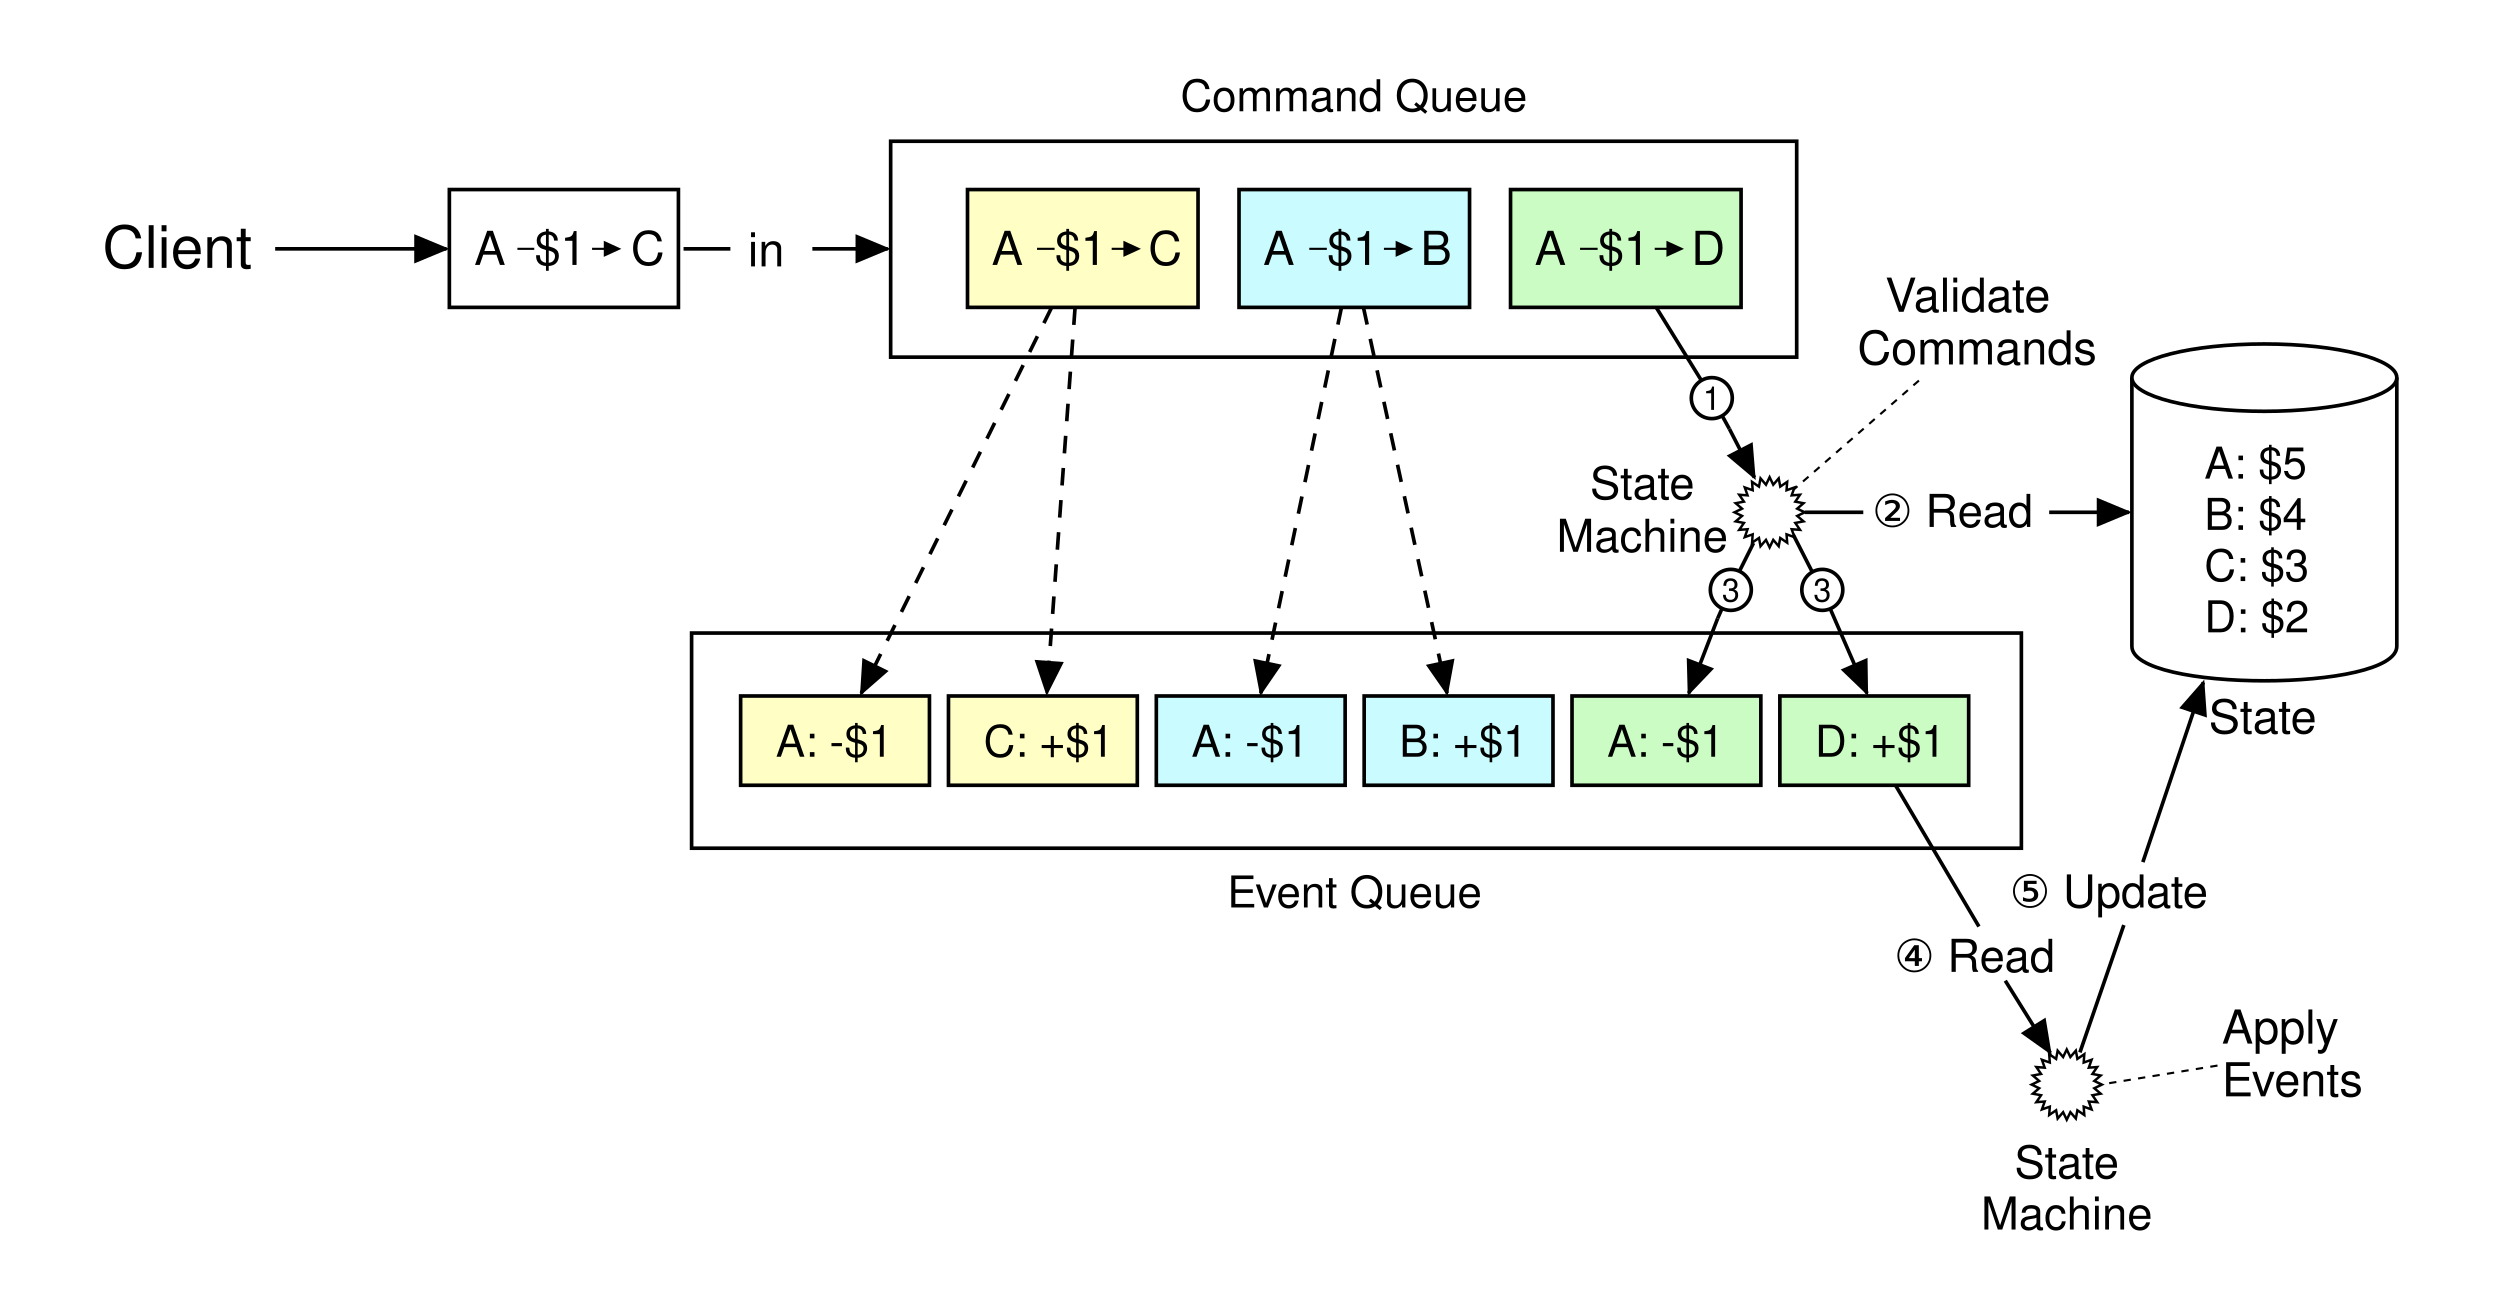
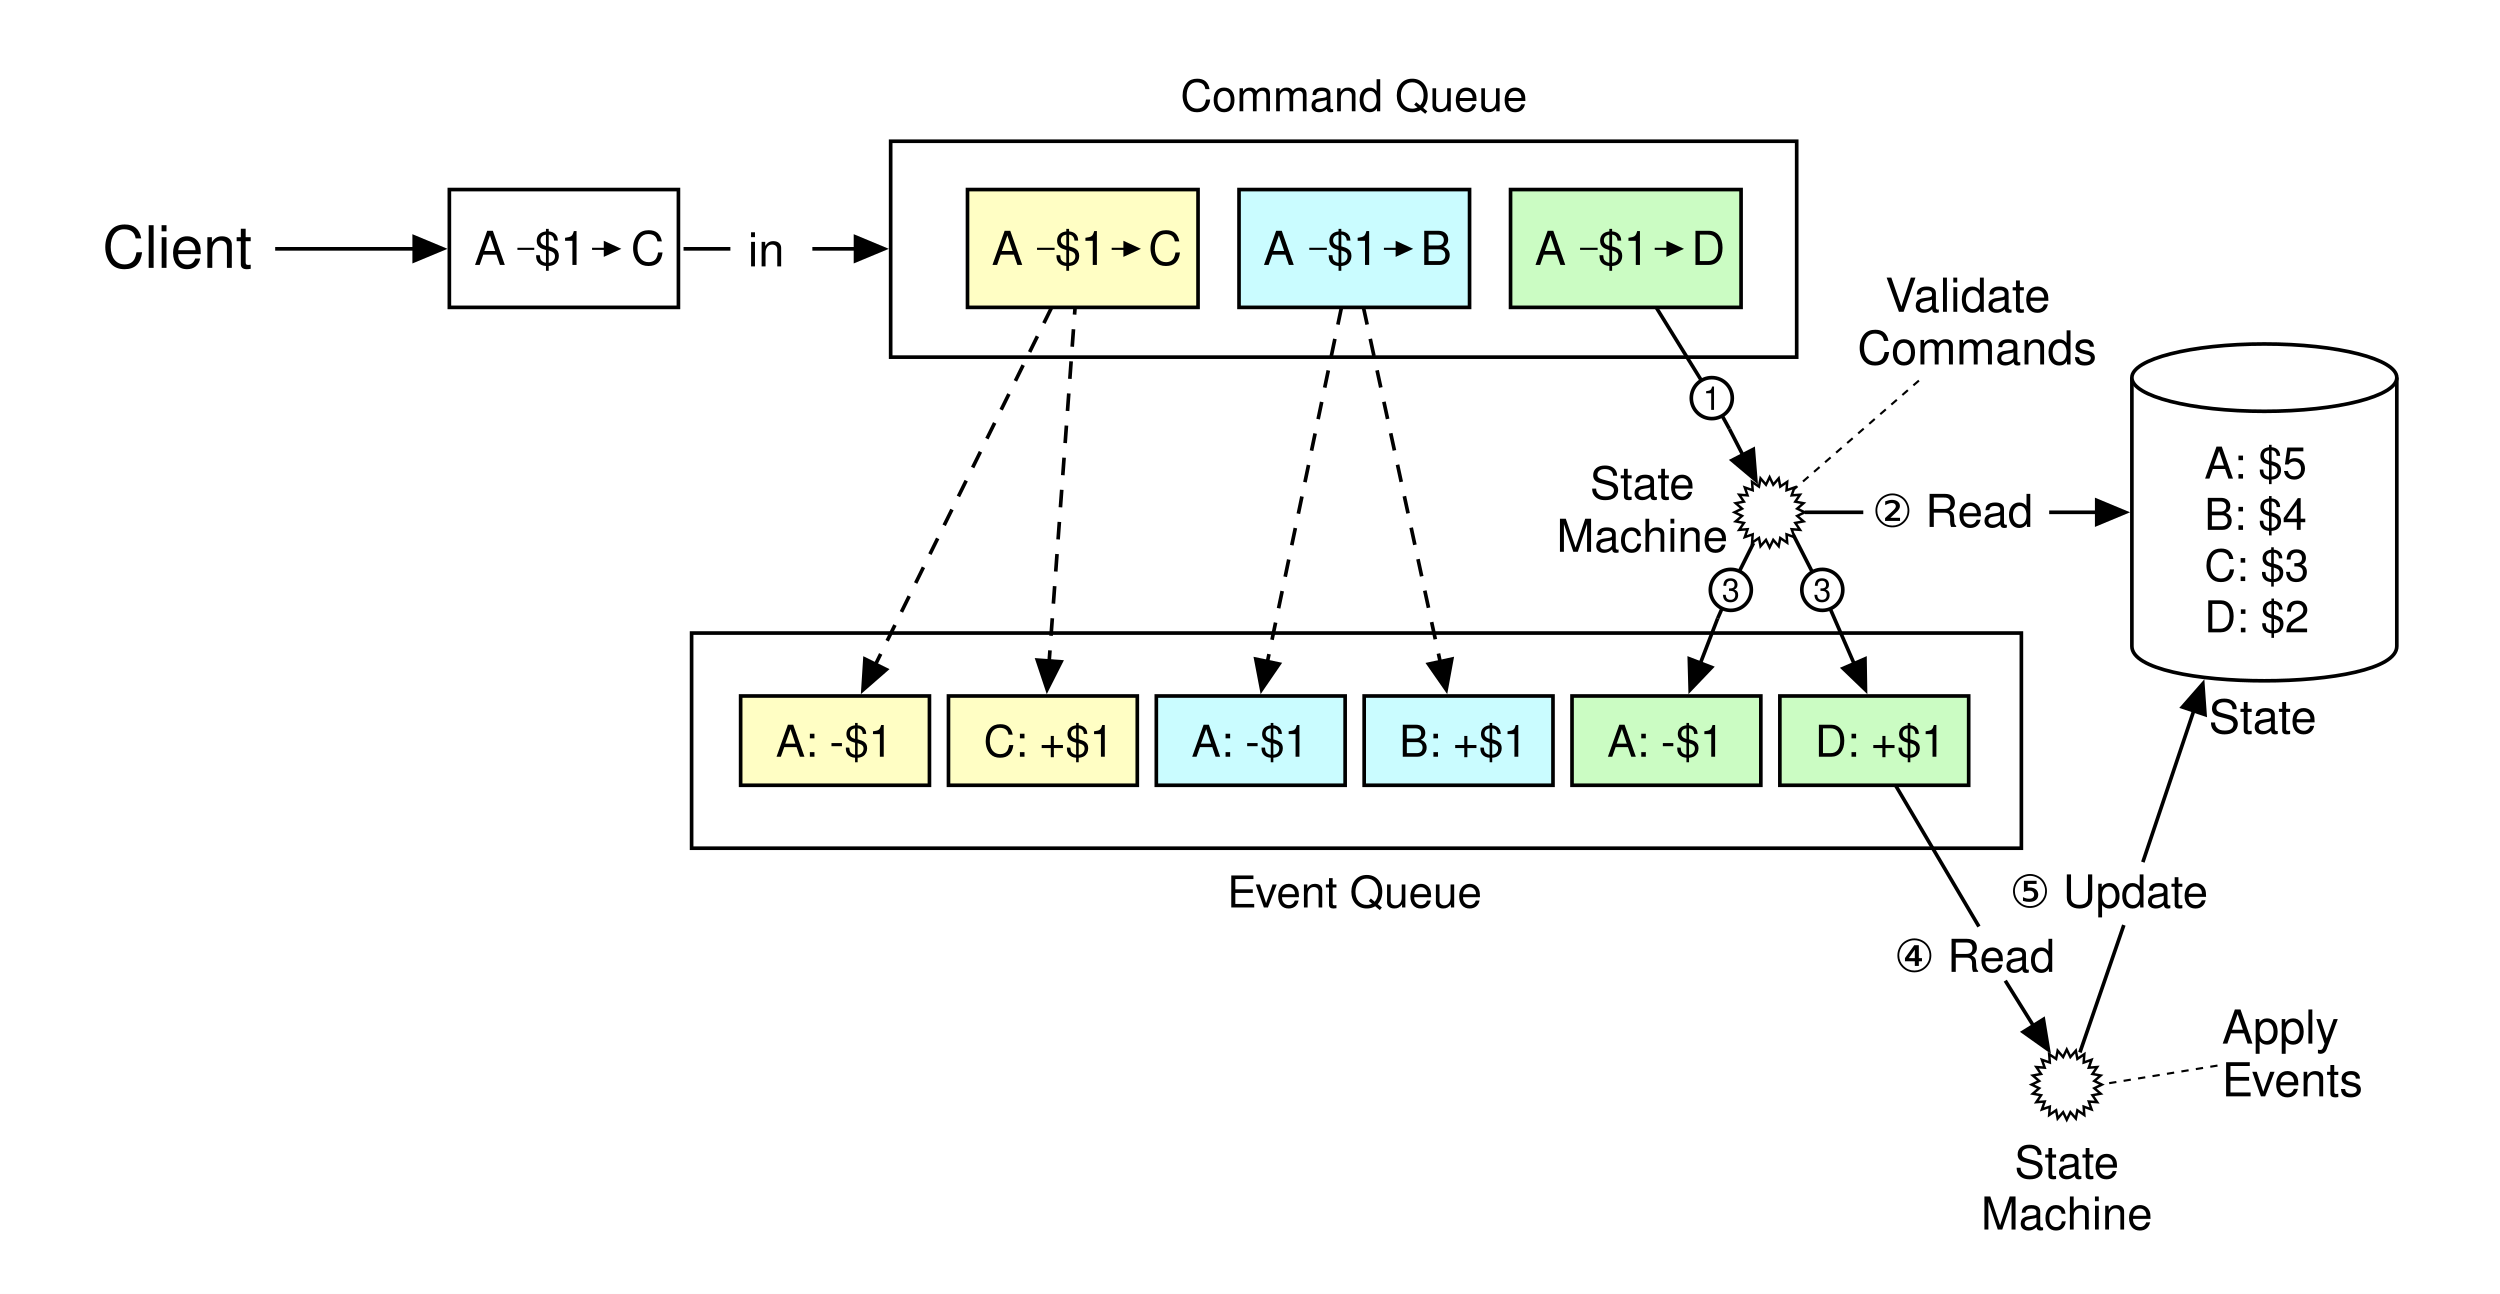
<svg xmlns="http://www.w3.org/2000/svg" width="1708" height="884" viewBox="0 0 1708 884" role="img" aria-labelledby="title desc">
  <defs>
    <style>
      text{font-family:Helvetica,Arial,"Liberation Sans",sans-serif;fill:#000;font-weight:400}
      .outline{fill:#fff;stroke:#000;stroke-width:2.5}
      .yellow{fill:#fffec4}
      .cyan{fill:#cafcff}
      .green{fill:#cbfcc3}
      .connector{fill:none;stroke:#000;stroke-width:2.5;stroke-linejoin:round}
      .step-spoke{fill:none;stroke:#000;stroke-width:2.5;stroke-linejoin:round}
      .dashed{fill:none;stroke:#000;stroke-width:2.5;stroke-dasharray:12 10;stroke-linejoin:round}
      .leader{fill:none;stroke:#000;stroke-width:1.45;stroke-dasharray:5 5}
      .queue-title{font-size:30px}
      .client-label{font-size:40px}
      .command-text{font-size:32px}
      .event-text{font-size:30px}
      .flow-label{font-size:32px}
      .state-title{font-size:31px;text-anchor:middle}
      .state-value{font-size:30px}
      .step-label{font-size:31px}
      .step-circle{fill:#fff;stroke:#000;stroke-width:2.5}
      .step-digit{font-size:22px;text-anchor:middle}
      .mini-stroke{fill:none;stroke:#000;stroke-width:1.45;stroke-linecap:butt}
    </style>
-     <marker id="arrowhead" markerWidth="24" markerHeight="20" viewBox="0 0 24 20" refX="22" refY="10" orient="auto" markerUnits="userSpaceOnUse">
+     <marker id="arrowhead" markerWidth="24" markerHeight="20" viewBox="0 0 24 20" refX="19" refY="10" orient="auto" markerUnits="userSpaceOnUse">
      <path d="M0 0 L24 10 L0 20 Z" fill="#000" />
    </marker>
    <polygon id="operation-gear" points="0,-24 2.48,-18.84 6.21,-23.18 7.27,-17.55 12,-20.78 11.57,-15.07 16.97,-16.97 15.07,-11.57 20.78,-12 17.55,-7.27 23.18,-6.21 18.84,-2.48 24,0 18.84,2.48 23.18,6.21 17.55,7.27 20.78,12 15.07,11.57 16.97,16.97 11.57,15.07 12,20.78 7.27,17.55 6.21,23.18 2.48,18.84 0,24 -2.48,18.84 -6.21,23.18 -7.27,17.55 -12,20.78 -11.57,15.07 -16.97,16.97 -15.07,11.57 -20.78,12 -17.55,7.27 -23.18,6.21 -18.84,2.48 -24,0 -18.84,-2.48 -23.18,-6.21 -17.55,-7.27 -20.78,-12 -15.07,-11.57 -16.97,-16.97 -11.57,-15.07 -12,-20.78 -7.27,-17.55 -6.21,-23.18 -2.48,-18.84" fill="#fff" stroke="#000" stroke-width="1.7" stroke-linejoin="miter" />
  </defs>
  <rect width="1708" height="884" fill="#fff" />
  <g id="queue-boundaries">
    <rect class="outline" x="608.5" y="96.5" width="619" height="147.5" />
    <rect class="outline" x="472.5" y="432.5" width="908.5" height="147" />
  </g>
  <g id="command-cards">
    <rect class="outline" x="307" y="129.5" width="156.5" height="80.5" />
    <rect class="outline yellow" x="661" y="129.5" width="157.5" height="80.5" />
    <rect class="outline cyan" x="846.5" y="129.5" width="157.5" height="80.5" />
    <rect class="outline green" x="1032" y="129.5" width="157.5" height="80.5" />
    <g id="incoming-command-symbols">
      <path class="mini-stroke" d="M353.5 170 H365" />
      <path class="mini-stroke" d="M404.5 170 H413.5" />
      <path d="M412.5 164.5 L424.5 170 L412.5 175.5 Z" fill="#000" />
    </g>
    <g id="queued-command-c-symbols">
      <path class="mini-stroke" d="M708.5 170 H720.5" />
      <path class="mini-stroke" d="M759.5 170 H768.5" />
      <path d="M767.5 164.5 L779.5 170 L767.5 175.5 Z" fill="#000" />
    </g>
    <g id="queued-command-b-symbols">
      <path class="mini-stroke" d="M894.5 170 H906.5" />
      <path class="mini-stroke" d="M945.5 170 H954.5" />
      <path d="M953.5 164.5 L965.5 170 L953.5 175.5 Z" fill="#000" />
    </g>
    <g id="queued-command-d-symbols">
      <path class="mini-stroke" d="M1079.5 170 H1091.5" />
      <path class="mini-stroke" d="M1130.5 170 H1139.5" />
      <path d="M1138.5 164.5 L1150.5 170 L1138.5 175.5 Z" fill="#000" />
    </g>
  </g>
  <g id="event-cards">
    <rect class="outline yellow" x="506" y="475.5" width="129" height="61" />
    <rect class="outline yellow" x="648" y="475.5" width="129" height="61" />
    <rect class="outline cyan" x="790" y="475.5" width="129" height="61" />
    <rect class="outline cyan" x="932" y="475.5" width="129" height="61" />
    <rect class="outline green" x="1074" y="475.5" width="129" height="61" />
    <rect class="outline green" x="1216" y="475.5" width="129" height="61" />
  </g>
  <g id="state-store">
    <path class="outline" d="M1456.5 258 V441.5 C1456.5 473 1637.5 473 1637.5 441.5 V258" />
    <ellipse class="outline" cx="1547" cy="258" rx="90.5" ry="23" />
  </g>
  <g id="command-routes">
-     <path class="connector" data-connector="true" d="M188 170 H305" marker-end="url(#arrowhead)" />
+     <path id="client-to-command" class="connector" data-connector="true" d="M188 170 H300.75" marker-end="url(#arrowhead)" />
    <path class="connector" data-connector="true" d="M467 170 H499" />
-     <path class="connector" data-connector="true" d="M555 170 H606.5" marker-end="url(#arrowhead)" />
-     <path class="dashed" data-connector="true" d="M718.5 210 L588.4 473.7" marker-end="url(#arrowhead)" />
-     <path class="dashed" data-connector="true" d="M734.5 210 L715.2 473.5" marker-end="url(#arrowhead)" />
-     <path class="dashed" data-connector="true" d="M916.5 210 L861.4 473.6" marker-end="url(#arrowhead)" />
-     <path class="dashed" data-connector="true" d="M931.5 210 L988.6 473.6" marker-end="url(#arrowhead)" />
+     <path id="command-to-queue" class="connector" data-connector="true" d="M555 170 H602.25" marker-end="url(#arrowhead)" />
+     <path id="command-c-to-debit" class="dashed" data-connector="true" d="M718.5 210 L590.341 469.766" marker-end="url(#arrowhead)" />
+     <path id="command-c-to-credit" class="dashed" data-connector="true" stroke-dashoffset="7.042" d="M734.5 210 L715.51 469.263" marker-end="url(#arrowhead)" />
+     <path id="command-b-to-debit" class="dashed" data-connector="true" d="M916.5 210 L862.287 469.356" marker-end="url(#arrowhead)" />
+     <path id="command-b-to-credit" class="dashed" data-connector="true" d="M931.5 210 L987.682 469.363" marker-end="url(#arrowhead)" />
    <path class="step-spoke" d="M1131.5 210 L1162.3 259.8" />
    <path class="step-spoke" d="M1176.6 284.1 L1181.5 293" />
-     <path class="connector" data-connector="true" d="M1181.5 293 L1198.6 326.2" marker-end="url(#arrowhead)" />
+     <path id="command-to-validator" class="connector" data-connector="true" d="M1181.5 293 L1198.76 326.511" marker-end="url(#arrowhead)" />
    <path class="step-spoke" d="M1198 371 L1188 391" />
    <path class="step-spoke" d="M1176.6 415.5 L1173.5 422.5" />
-     <path class="connector" data-connector="true" d="M1173.5 422.5 L1153.8 473.6" marker-end="url(#arrowhead)" />
+     <path id="validator-to-debit" class="connector" data-connector="true" d="M1173.5 422.5 L1155.348 469.585" marker-end="url(#arrowhead)" />
    <path class="step-spoke" d="M1225 365 L1238 390.5" />
-     <path class="connector" data-connector="true" d="M1250 415 L1275.5 473.6" marker-end="url(#arrowhead)" />
+     <path id="validator-to-credit" class="connector" data-connector="true" d="M1250 415 L1273.788 469.665" marker-end="url(#arrowhead)" />
  </g>
  <g id="state-machine-routes">
    <path class="leader" d="M1311 260 L1226 334" />
    <path class="connector" data-connector="true" d="M1233 350 H1273" />
-     <path class="connector" data-connector="true" d="M1400 350 H1454.5" marker-end="url(#arrowhead)" />
+     <path id="validator-read-state" class="connector" data-connector="true" d="M1400 350 H1450.25" marker-end="url(#arrowhead)" />
    <path class="connector" data-connector="true" d="M1295 536.5 L1352 633" />
-     <path class="connector" data-connector="true" d="M1370 670 L1400.7 719.2" marker-end="url(#arrowhead)" />
+     <path id="event-to-applier" class="connector" data-connector="true" d="M1370 670 L1398.563 715.775" marker-end="url(#arrowhead)" />
    <path class="connector" data-connector="true" d="M1421 719 L1451 632" />
-     <path class="connector" data-connector="true" d="M1464 589 L1505.3 466.2" marker-end="url(#arrowhead)" />
+     <path id="applier-update-state" class="connector" data-connector="true" d="M1464 589 L1504.418 468.822" marker-end="url(#arrowhead)" />
    <path class="leader" d="M1515 728 L1435 741" />
  </g>
  <g id="operation-nodes">
    <use href="#operation-gear" transform="translate(1209 350)" />
    <use href="#operation-gear" transform="translate(1412 741)" />
    <circle class="step-circle" cx="1169.5" cy="272" r="14" />
    <circle class="step-circle" cx="1182.5" cy="403" r="14" />
    <circle class="step-circle" cx="1245" cy="403" r="14" />
  </g>
  <g id="labels">
    <text class="client-label" x="70" y="183">Client</text>
    <text class="queue-title" x="806.5" y="76">Command Queue</text>
    <text class="queue-title" x="838.5" y="620">Event Queue</text>
    <text class="command-text" x="324" y="181">A</text>
    <text class="command-text" x="365" y="181">$1</text>
    <text class="command-text" x="431" y="181">C</text>
    <text class="flow-label" x="511" y="182">in</text>
    <text class="command-text" x="677.5" y="181">A</text>
    <text class="command-text" x="720.5" y="181">$1</text>
    <text class="command-text" x="784.5" y="181">C</text>
    <text class="command-text" x="863" y="181">A</text>
    <text class="command-text" x="906.5" y="181">$1</text>
    <text class="command-text" x="970.5" y="181">B</text>
    <text class="command-text" x="1048.5" y="181">A</text>
    <text class="command-text" x="1091.5" y="181">$1</text>
    <text class="command-text" x="1155.5" y="181">D</text>
    <text class="event-text" x="530" y="517">A: -$1</text>
    <text class="event-text" x="672" y="517">C: +$1</text>
    <text class="event-text" x="814" y="517">A: -$1</text>
    <text class="event-text" x="956" y="517">B: +$1</text>
    <text class="event-text" x="1098" y="517">A: -$1</text>
    <text class="event-text" x="1240" y="517">D: +$1</text>
    <text class="state-title" x="1122" y="341">State</text>
    <text class="state-title" x="1122" y="377">Machine</text>
    <text class="flow-label" x="1288" y="213">Validate</text>
    <text class="flow-label" x="1269" y="249">Commands</text>
    <text class="step-digit" x="1169.5" y="280">1</text>
    <text class="step-label" x="1279" y="360">② Read</text>
    <text class="step-digit" x="1182.5" y="411">3</text>
    <text class="step-digit" x="1245" y="411">3</text>
    <text class="step-label" x="1294" y="664">④ Read</text>
    <text class="step-label" x="1373" y="620">⑤ Update</text>
    <text class="state-value" x="1506" y="327">A: $5</text>
    <text class="state-value" x="1506" y="362">B: $4</text>
    <text class="state-value" x="1506" y="397">C: $3</text>
    <text class="state-value" x="1506" y="432">D: $2</text>
    <text class="flow-label" x="1509" y="501">State</text>
    <text class="flow-label" x="1518" y="713">Apply</text>
    <text class="flow-label" x="1518" y="749">Events</text>
    <text class="state-title" x="1412" y="805">State</text>
    <text class="state-title" x="1412" y="840">Machine</text>
  </g>
</svg>
